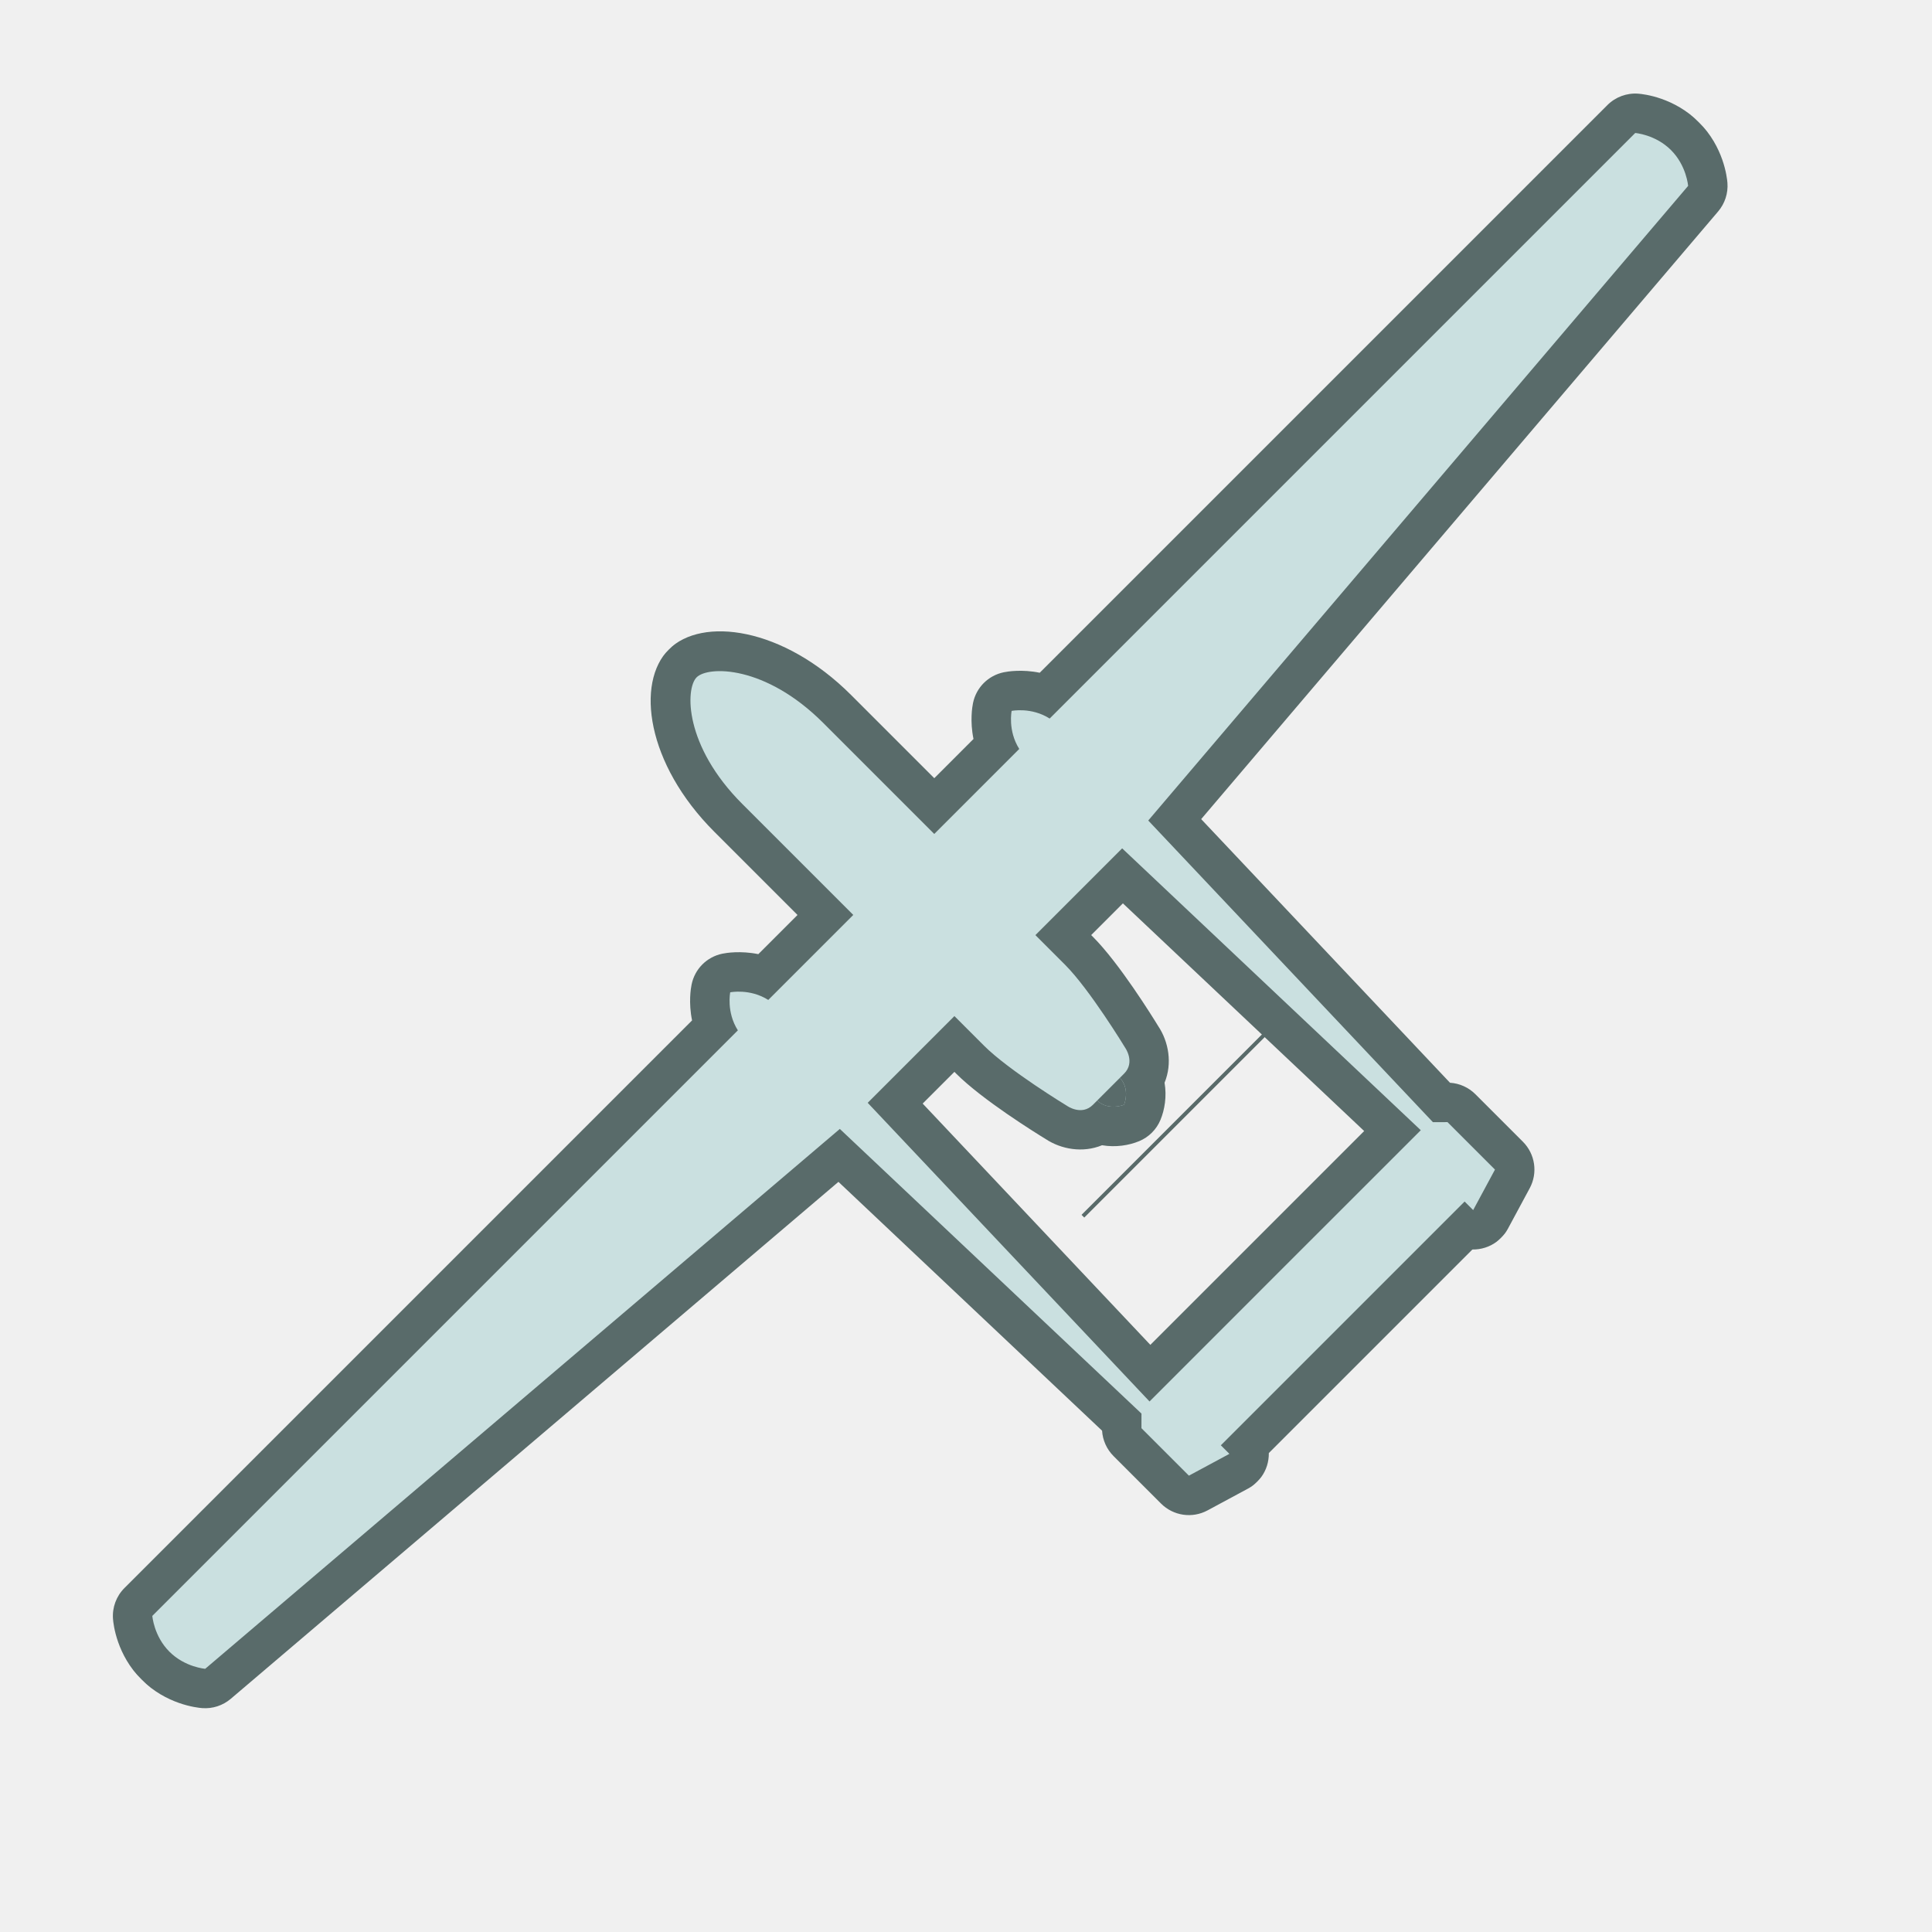
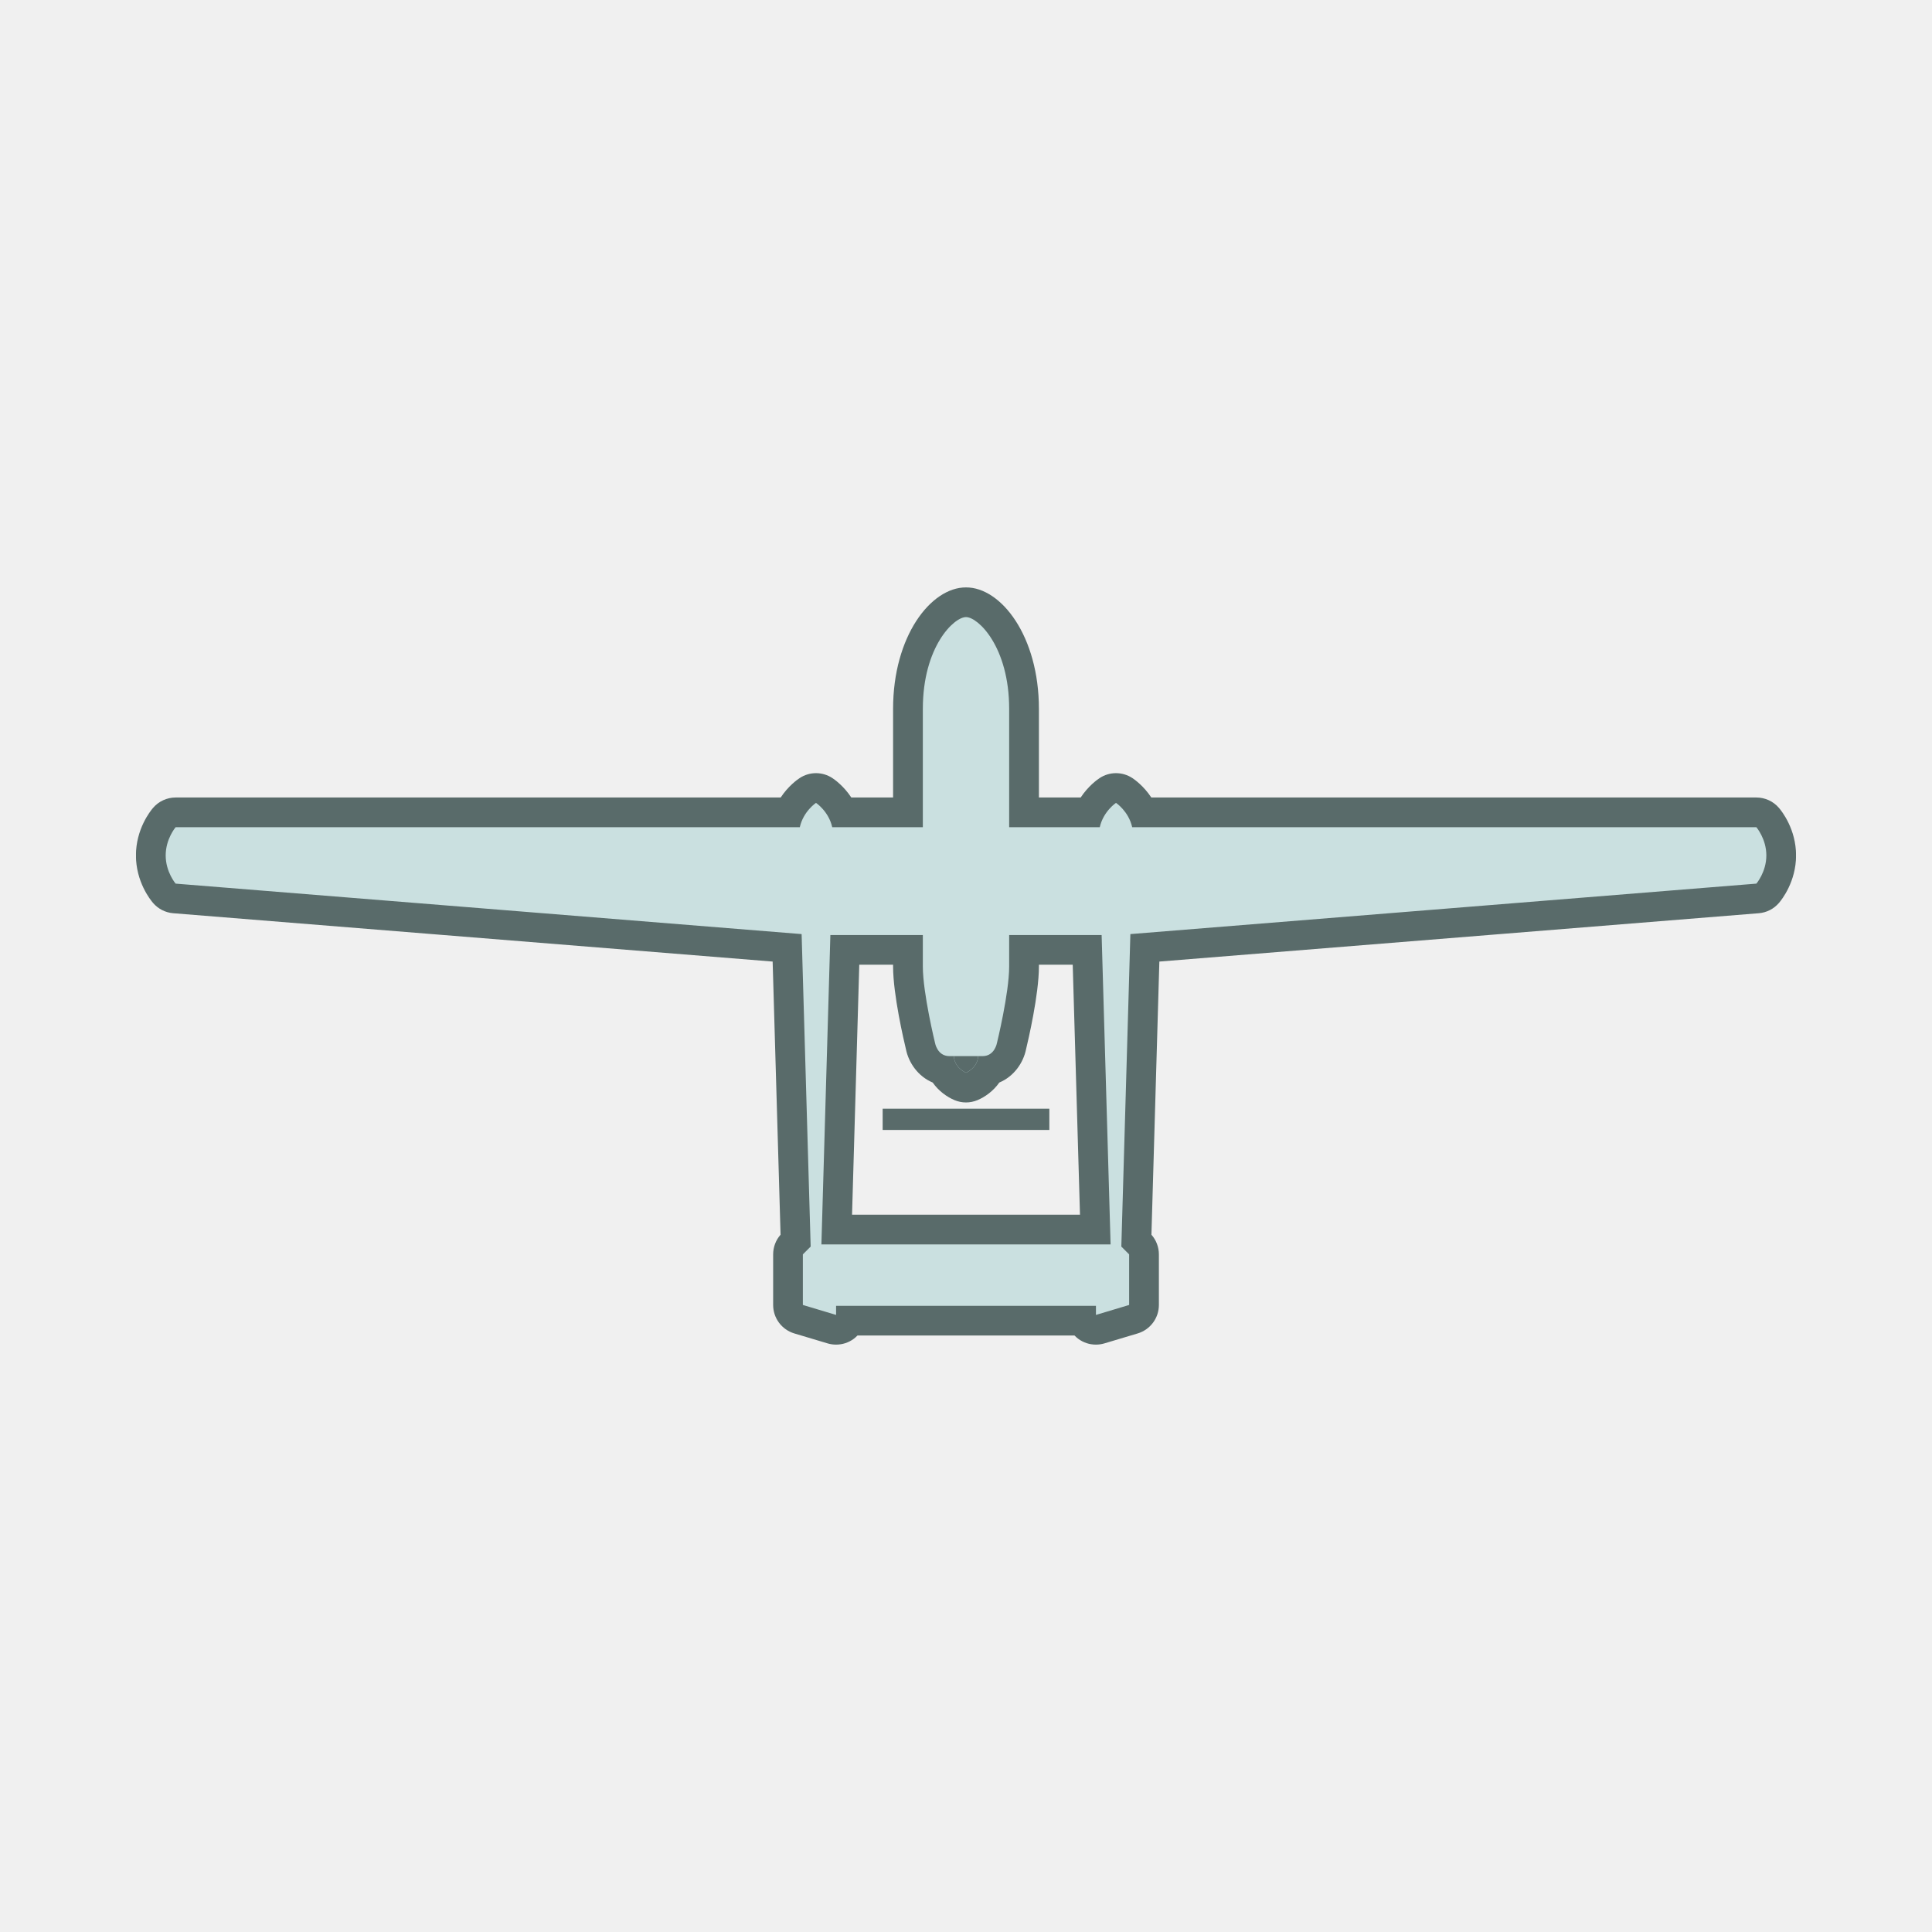
<svg xmlns="http://www.w3.org/2000/svg" xmlns:xlink="http://www.w3.org/1999/xlink" width="50px" height="50px" viewBox="0 0 50 50" version="1.1">
  <defs>
-     <polygon id="path-1" points="2.27373675e-13 9.09494702e-13 57 9.09494702e-13 57 26 2.27373675e-13 26" />
+     <polygon id="path-1" points="0 0 42.964 0 42.964 19.598 0 19.598" />
  </defs>
  <g id="Planes/Eitan" stroke="none" stroke-width="1" fill="none" fill-rule="evenodd">
-     <g id="Group-10" transform="translate(26.5, 26) rotate(-45) translate(-26.5, -26) translate(-2, 13)">
-       <polygon id="Fill-1" fill="#596B6A" points="25.707 18 32.707 18 32.707 17.9 25.707 17.9" />
-       <g id="Group-9" transform="translate(0, 0)">
-         <path d="M24.061,22.05 L32.939,22.05 C32.882,20.083 32.754,15.693 32.66,12.447 L30.493,12.447 L30.493,13.019 C30.493,13.943 30.11,15.554 30.064,15.744 C29.997,16.102 29.737,16.478 29.303,16.579 C29.147,16.876 28.877,17.06 28.695,17.135 C28.633,17.161 28.566,17.174 28.5,17.174 C28.434,17.174 28.367,17.161 28.304,17.135 C28.123,17.06 27.853,16.876 27.697,16.579 C27.263,16.478 27.003,16.103 26.936,15.744 C26.89,15.555 26.507,13.943 26.507,13.019 L26.507,12.447 L24.34,12.447 C24.246,15.693 24.119,20.083 24.061,22.05 M32.961,25.49 C32.853,25.49 32.746,25.456 32.657,25.389 C32.582,25.334 32.525,25.26 32.49,25.177 L24.51,25.177 C24.475,25.26 24.418,25.334 24.344,25.389 C24.255,25.456 24.147,25.49 24.039,25.49 C23.99,25.49 23.941,25.483 23.892,25.469 L22.752,25.127 C22.536,25.062 22.388,24.864 22.388,24.638 L22.388,22.901 C22.388,22.766 22.442,22.636 22.538,22.541 L22.65,22.429 C22.6,20.697 22.459,15.857 22.359,12.376 L1.322,10.679 C1.188,10.669 1.063,10.605 0.975,10.503 C0.928,10.448 0.511,9.94 0.511,9.203 C0.511,8.466 0.928,7.958 0.975,7.903 C1.072,7.79 1.214,7.725 1.363,7.725 L22.434,7.725 C22.66,7.256 23.019,7.007 23.069,6.974 C23.154,6.917 23.252,6.889 23.35,6.889 C23.448,6.889 23.547,6.917 23.632,6.974 C23.681,7.007 24.04,7.256 24.266,7.725 L26.507,7.725 L26.507,4.172 C26.507,1.903 27.668,0.51 28.5,0.51 C29.332,0.51 30.493,1.903 30.493,4.172 L30.493,7.725 L32.734,7.725 C32.96,7.256 33.319,7.007 33.368,6.974 C33.454,6.917 33.552,6.889 33.65,6.889 C33.748,6.889 33.846,6.917 33.932,6.974 C33.981,7.007 34.34,7.256 34.566,7.725 L55.637,7.725 C55.786,7.725 55.928,7.79 56.025,7.903 C56.072,7.958 56.49,8.466 56.49,9.203 C56.49,9.94 56.072,10.448 56.025,10.503 C55.937,10.605 55.813,10.669 55.678,10.679 L34.641,12.376 C34.543,15.802 34.35,22.429 34.35,22.429 L34.462,22.541 C34.558,22.636 34.612,22.766 34.612,22.901 L34.612,24.638 C34.612,24.864 34.464,25.062 34.248,25.127 L33.108,25.469 C33.06,25.483 33.01,25.49 32.961,25.49" id="Fill-2" fill="#CAE0E0" />
-         <g id="Group-6" transform="translate(0, 0)">
+     <g id="Group-10" transform="translate(25, 25) rotate(-360) translate(-25, -25) translate(3.517975, 15.20118)">
+       <polygon id="Fill-1" fill="#596B6A" points="19.325 14.042 23.639 14.042 23.639 13.492 19.325 13.492" />
+       <g id="Group-9">
+         <path d="M18.136,16.62 L24.828,16.62 C24.785,15.138 24.688,11.829 24.618,9.382 L22.984,9.382 L22.984,9.813 C22.984,10.509 22.696,11.724 22.661,11.867 C22.61,12.137 22.415,12.421 22.087,12.496 C21.97,12.72 21.766,12.859 21.629,12.916 C21.582,12.935 21.532,12.945 21.482,12.945 C21.432,12.945 21.382,12.935 21.335,12.916 C21.198,12.859 20.994,12.72 20.877,12.496 C20.55,12.421 20.354,12.137 20.303,11.867 C20.269,11.724 19.98,10.509 19.98,9.813 L19.98,9.382 L18.346,9.382 C18.276,11.829 18.18,15.138 18.136,16.62 M24.845,19.213 C24.763,19.213 24.682,19.187 24.615,19.137 C24.559,19.096 24.516,19.04 24.49,18.977 L18.475,18.977 C18.448,19.04 18.405,19.096 18.349,19.137 C18.282,19.187 18.201,19.213 18.12,19.213 C18.082,19.213 18.045,19.208 18.009,19.197 L17.149,18.939 C16.987,18.891 16.875,18.741 16.875,18.571 L16.875,17.262 C16.875,17.16 16.916,17.062 16.988,16.99 L17.073,16.906 C17.035,15.601 16.928,11.952 16.853,9.329 L0.996,8.05 C0.895,8.041 0.801,7.994 0.735,7.917 C0.699,7.875 0.385,7.492 0.385,6.937 C0.385,6.381 0.699,5.999 0.735,5.957 C0.808,5.872 0.915,5.822 1.027,5.822 L16.91,5.822 C17.08,5.469 17.351,5.281 17.388,5.257 C17.452,5.214 17.526,5.193 17.6,5.193 C17.674,5.193 17.748,5.214 17.813,5.257 C17.85,5.281 18.121,5.469 18.291,5.822 L19.98,5.822 L19.98,3.144 C19.98,1.434 20.855,0.385 21.482,0.385 C22.109,0.385 22.984,1.434 22.984,3.144 L22.984,5.822 L24.673,5.822 C24.844,5.469 25.114,5.281 25.152,5.257 C25.216,5.214 25.29,5.193 25.364,5.193 C25.438,5.193 25.512,5.214 25.576,5.257 C25.613,5.281 25.884,5.469 26.054,5.822 L41.937,5.822 C42.049,5.822 42.156,5.872 42.229,5.957 C42.265,5.999 42.579,6.381 42.579,6.937 C42.579,7.492 42.265,7.875 42.229,7.917 C42.163,7.994 42.069,8.041 41.968,8.05 L26.111,9.329 C26.037,11.911 25.892,16.906 25.892,16.906 L25.976,16.99 C26.048,17.062 26.089,17.16 26.089,17.262 L26.089,18.571 C26.089,18.741 25.977,18.891 25.815,18.939 L24.955,19.197 C24.919,19.208 24.882,19.213 24.845,19.213" id="Fill-2" fill="#CAE0E0" />
+         <g id="Group-6">
          <mask id="mask-2" fill="white">
            <use xlink:href="#path-1" />
          </mask>
          <g id="Clip-5" />
-           <path d="M31.003,12.957 L32.164,12.957 C32.249,15.869 32.354,19.51 32.413,21.539 L28.742,21.539 L28.5,21.539 L28.258,21.539 L24.587,21.539 C24.646,19.51 24.752,15.869 24.836,12.957 L25.997,12.957 L25.997,13.019 C25.997,13.986 26.368,15.568 26.437,15.853 C26.532,16.326 26.857,16.794 27.356,17.002 C27.564,17.296 27.85,17.499 28.109,17.606 C28.234,17.658 28.367,17.684 28.5,17.684 C28.633,17.684 28.766,17.658 28.891,17.606 C29.15,17.499 29.436,17.296 29.644,17.002 C30.143,16.794 30.469,16.326 30.563,15.853 C30.632,15.567 31.003,13.986 31.003,13.019 L31.003,12.957 Z M28.5,4.54747351e-12 C27.291,4.54747351e-12 25.997,1.676 25.997,4.172 L25.997,7.215 L24.563,7.215 C24.303,6.823 23.998,6.604 23.914,6.549 C23.743,6.436 23.547,6.379 23.35,6.379 C23.154,6.379 22.958,6.436 22.787,6.549 C22.703,6.604 22.397,6.822 22.138,7.215 L1.363,7.215 C1.065,7.215 0.782,7.345 0.588,7.571 C0.49,7.685 -1.59161573e-12,8.302 -1.59161573e-12,9.203 C-1.59161573e-12,10.104 0.49,10.72 0.588,10.835 C0.763,11.039 1.012,11.166 1.281,11.188 L21.862,12.848 C21.956,16.142 22.081,20.42 22.133,22.226 C21.969,22.412 21.878,22.652 21.878,22.901 L21.878,24.638 C21.878,25.089 22.173,25.486 22.605,25.615 L23.746,25.957 C23.842,25.986 23.941,26 24.039,26 C24.256,26 24.47,25.931 24.648,25.798 C24.694,25.764 24.736,25.727 24.775,25.687 L28.258,25.687 L28.742,25.687 L32.225,25.687 C32.264,25.727 32.306,25.764 32.352,25.798 C32.53,25.931 32.744,26 32.961,26 C33.059,26 33.158,25.986 33.255,25.957 L34.395,25.615 C34.827,25.486 35.122,25.089 35.122,24.638 L35.122,22.901 C35.122,22.652 35.031,22.412 34.867,22.226 C34.919,20.42 35.044,16.142 35.138,12.848 L55.719,11.188 C55.988,11.166 56.237,11.039 56.412,10.835 C56.51,10.72 57,10.104 57,9.203 C57,8.302 56.51,7.685 56.412,7.571 C56.218,7.345 55.935,7.215 55.637,7.215 L34.862,7.215 C34.603,6.822 34.297,6.604 34.214,6.549 C34.043,6.436 33.846,6.379 33.65,6.379 C33.454,6.379 33.257,6.436 33.086,6.549 C33.003,6.604 32.697,6.822 32.438,7.215 L31.003,7.215 L31.003,4.172 C31.003,1.676 29.709,4.54747351e-12 28.5,4.54747351e-12 L28.5,4.54747351e-12 Z M28.5,16.664 C28.5,16.664 28.098,16.498 28.084,16.095 L27.93,16.095 C27.512,16.095 27.436,15.639 27.436,15.639 C27.436,15.639 27.018,13.93 27.018,13.019 L27.018,11.937 L23.844,11.937 C23.74,15.536 23.584,20.907 23.536,22.56 L28.258,22.559 L28.5,22.559 L28.742,22.559 L33.464,22.56 C33.416,20.907 33.26,15.536 33.157,11.937 L29.982,11.937 L29.982,13.019 C29.982,13.93 29.564,15.639 29.564,15.639 C29.564,15.639 29.488,16.095 29.07,16.095 L28.916,16.095 C28.903,16.498 28.5,16.664 28.5,16.664 L28.5,16.664 Z M28.5,1.02 C28.918,1.02 29.982,2.045 29.982,4.172 L29.982,8.235 L33.093,8.235 C33.216,7.686 33.65,7.399 33.65,7.399 C33.65,7.399 34.084,7.686 34.206,8.235 L55.637,8.235 C55.637,8.235 55.979,8.633 55.979,9.203 C55.979,9.772 55.637,10.171 55.637,10.171 L34.144,11.905 C34.039,15.559 33.879,21.069 33.833,22.634 L34.101,22.901 L34.101,24.638 L32.961,24.98 L32.961,24.667 L28.742,24.667 L28.258,24.667 L24.039,24.667 L24.039,24.98 L22.899,24.638 L22.899,22.901 L23.167,22.634 C23.121,21.069 22.961,15.56 22.856,11.905 L1.363,10.171 C1.363,10.171 1.021,9.772 1.021,9.203 C1.021,8.633 1.363,8.235 1.363,8.235 L22.794,8.235 C22.916,7.686 23.35,7.399 23.35,7.399 C23.35,7.399 23.784,7.686 23.907,8.235 L27.018,8.235 L27.018,4.172 C27.018,2.045 28.082,1.02 28.5,1.02 L28.5,1.02 Z" id="Fill-4" fill="#596B6A" mask="url(#mask-2)" />
+           <path d="M23.369,9.766 L24.244,9.766 C24.308,11.961 24.387,14.706 24.432,16.235 L21.665,16.235 L21.482,16.235 L21.299,16.235 L18.533,16.235 C18.577,14.706 18.657,11.961 18.72,9.766 L19.595,9.766 L19.595,9.813 C19.595,10.542 19.875,11.734 19.927,11.95 C19.998,12.306 20.244,12.658 20.62,12.815 C20.776,13.037 20.992,13.19 21.187,13.271 C21.281,13.31 21.382,13.33 21.482,13.33 C21.582,13.33 21.682,13.31 21.777,13.271 C21.972,13.19 22.188,13.037 22.344,12.815 C22.721,12.658 22.966,12.306 23.037,11.95 C23.089,11.734 23.369,10.542 23.369,9.813 L23.369,9.766 Z M21.482,2.27373675e-12 C20.571,2.27373675e-12 19.595,1.263 19.595,3.144 L19.595,5.438 L18.514,5.438 C18.319,5.143 18.088,4.978 18.025,4.936 C17.896,4.851 17.748,4.808 17.6,4.808 C17.452,4.808 17.305,4.851 17.176,4.936 C17.112,4.978 16.882,5.142 16.686,5.438 L1.027,5.438 C0.803,5.438 0.589,5.536 0.443,5.707 C0.369,5.793 -1.36424205e-12,6.257 -1.36424205e-12,6.937 C-1.36424205e-12,7.616 0.369,8.081 0.443,8.167 C0.575,8.321 0.763,8.417 0.965,8.433 L16.478,9.684 C16.55,12.167 16.644,15.392 16.683,16.753 C16.559,16.893 16.491,17.074 16.491,17.262 L16.491,18.571 C16.491,18.911 16.713,19.21 17.039,19.308 L17.898,19.565 C17.971,19.587 18.045,19.598 18.119,19.598 C18.283,19.598 18.444,19.546 18.579,19.446 C18.613,19.42 18.645,19.392 18.674,19.361 L21.299,19.361 L21.665,19.361 L24.29,19.361 C24.319,19.392 24.351,19.42 24.385,19.446 C24.52,19.546 24.681,19.598 24.845,19.598 C24.919,19.598 24.993,19.587 25.066,19.565 L25.925,19.308 C26.251,19.21 26.474,18.911 26.474,18.571 L26.474,17.262 C26.474,17.074 26.405,16.893 26.281,16.753 C26.321,15.392 26.414,12.167 26.486,9.684 L41.999,8.433 C42.201,8.417 42.389,8.321 42.521,8.167 C42.595,8.081 42.964,7.616 42.964,6.937 C42.964,6.257 42.595,5.793 42.521,5.707 C42.375,5.536 42.161,5.438 41.937,5.438 L26.278,5.438 C26.082,5.142 25.852,4.978 25.789,4.936 C25.66,4.851 25.512,4.808 25.364,4.808 C25.216,4.808 25.068,4.851 24.939,4.936 C24.876,4.978 24.646,5.142 24.45,5.438 L23.369,5.438 L23.369,3.144 C23.369,1.263 22.393,2.27373675e-12 21.482,2.27373675e-12 L21.482,2.27373675e-12 Z M21.482,12.561 C21.482,12.561 21.179,12.435 21.169,12.131 L21.052,12.131 C20.737,12.131 20.68,11.788 20.68,11.788 C20.68,11.788 20.365,10.5 20.365,9.813 L20.365,8.997 L17.972,8.997 C17.894,11.711 17.777,15.759 17.74,17.004 L21.299,17.004 L21.482,17.004 L21.665,17.004 L25.224,17.004 C25.188,15.759 25.07,11.711 24.992,8.997 L22.599,8.997 L22.599,9.813 C22.599,10.5 22.284,11.788 22.284,11.788 C22.284,11.788 22.227,12.131 21.912,12.131 L21.795,12.131 C21.786,12.435 21.482,12.561 21.482,12.561 L21.482,12.561 Z M21.482,0.769 C21.797,0.769 22.599,1.542 22.599,3.144 L22.599,6.207 L24.944,6.207 C25.037,5.794 25.364,5.577 25.364,5.577 C25.364,5.577 25.691,5.794 25.783,6.207 L41.937,6.207 C41.937,6.207 42.195,6.507 42.195,6.937 C42.195,7.366 41.937,7.667 41.937,7.667 L25.736,8.973 C25.657,11.728 25.536,15.881 25.502,17.06 L25.704,17.262 L25.704,18.571 L24.845,18.829 L24.845,18.593 L21.665,18.593 L21.299,18.593 L18.12,18.593 L18.12,18.829 L17.26,18.571 L17.26,17.262 L17.462,17.06 C17.428,15.881 17.307,11.728 17.228,8.973 L1.027,7.667 C1.027,7.667 0.77,7.366 0.77,6.937 C0.77,6.507 1.027,6.207 1.027,6.207 L17.181,6.207 C17.273,5.794 17.6,5.577 17.6,5.577 C17.6,5.577 17.928,5.794 18.02,6.207 L20.365,6.207 L20.365,3.144 C20.365,1.542 21.167,0.769 21.482,0.769 L21.482,0.769 Z" id="Fill-4" fill="#596B6A" mask="url(#mask-2)" />
        </g>
-         <path d="M28.084,16.095 C28.097,16.498 28.5,16.664 28.5,16.664 C28.5,16.664 28.902,16.498 28.916,16.095 L28.084,16.095 Z" id="Fill-7" fill="#596B6A" />
+         <path d="M21.169,12.131 C21.179,12.435 21.482,12.561 21.482,12.561 C21.482,12.561 21.785,12.435 21.795,12.131 L21.169,12.131 Z" id="Fill-7" fill="#596B6A" />
      </g>
    </g>
  </g>
</svg>
